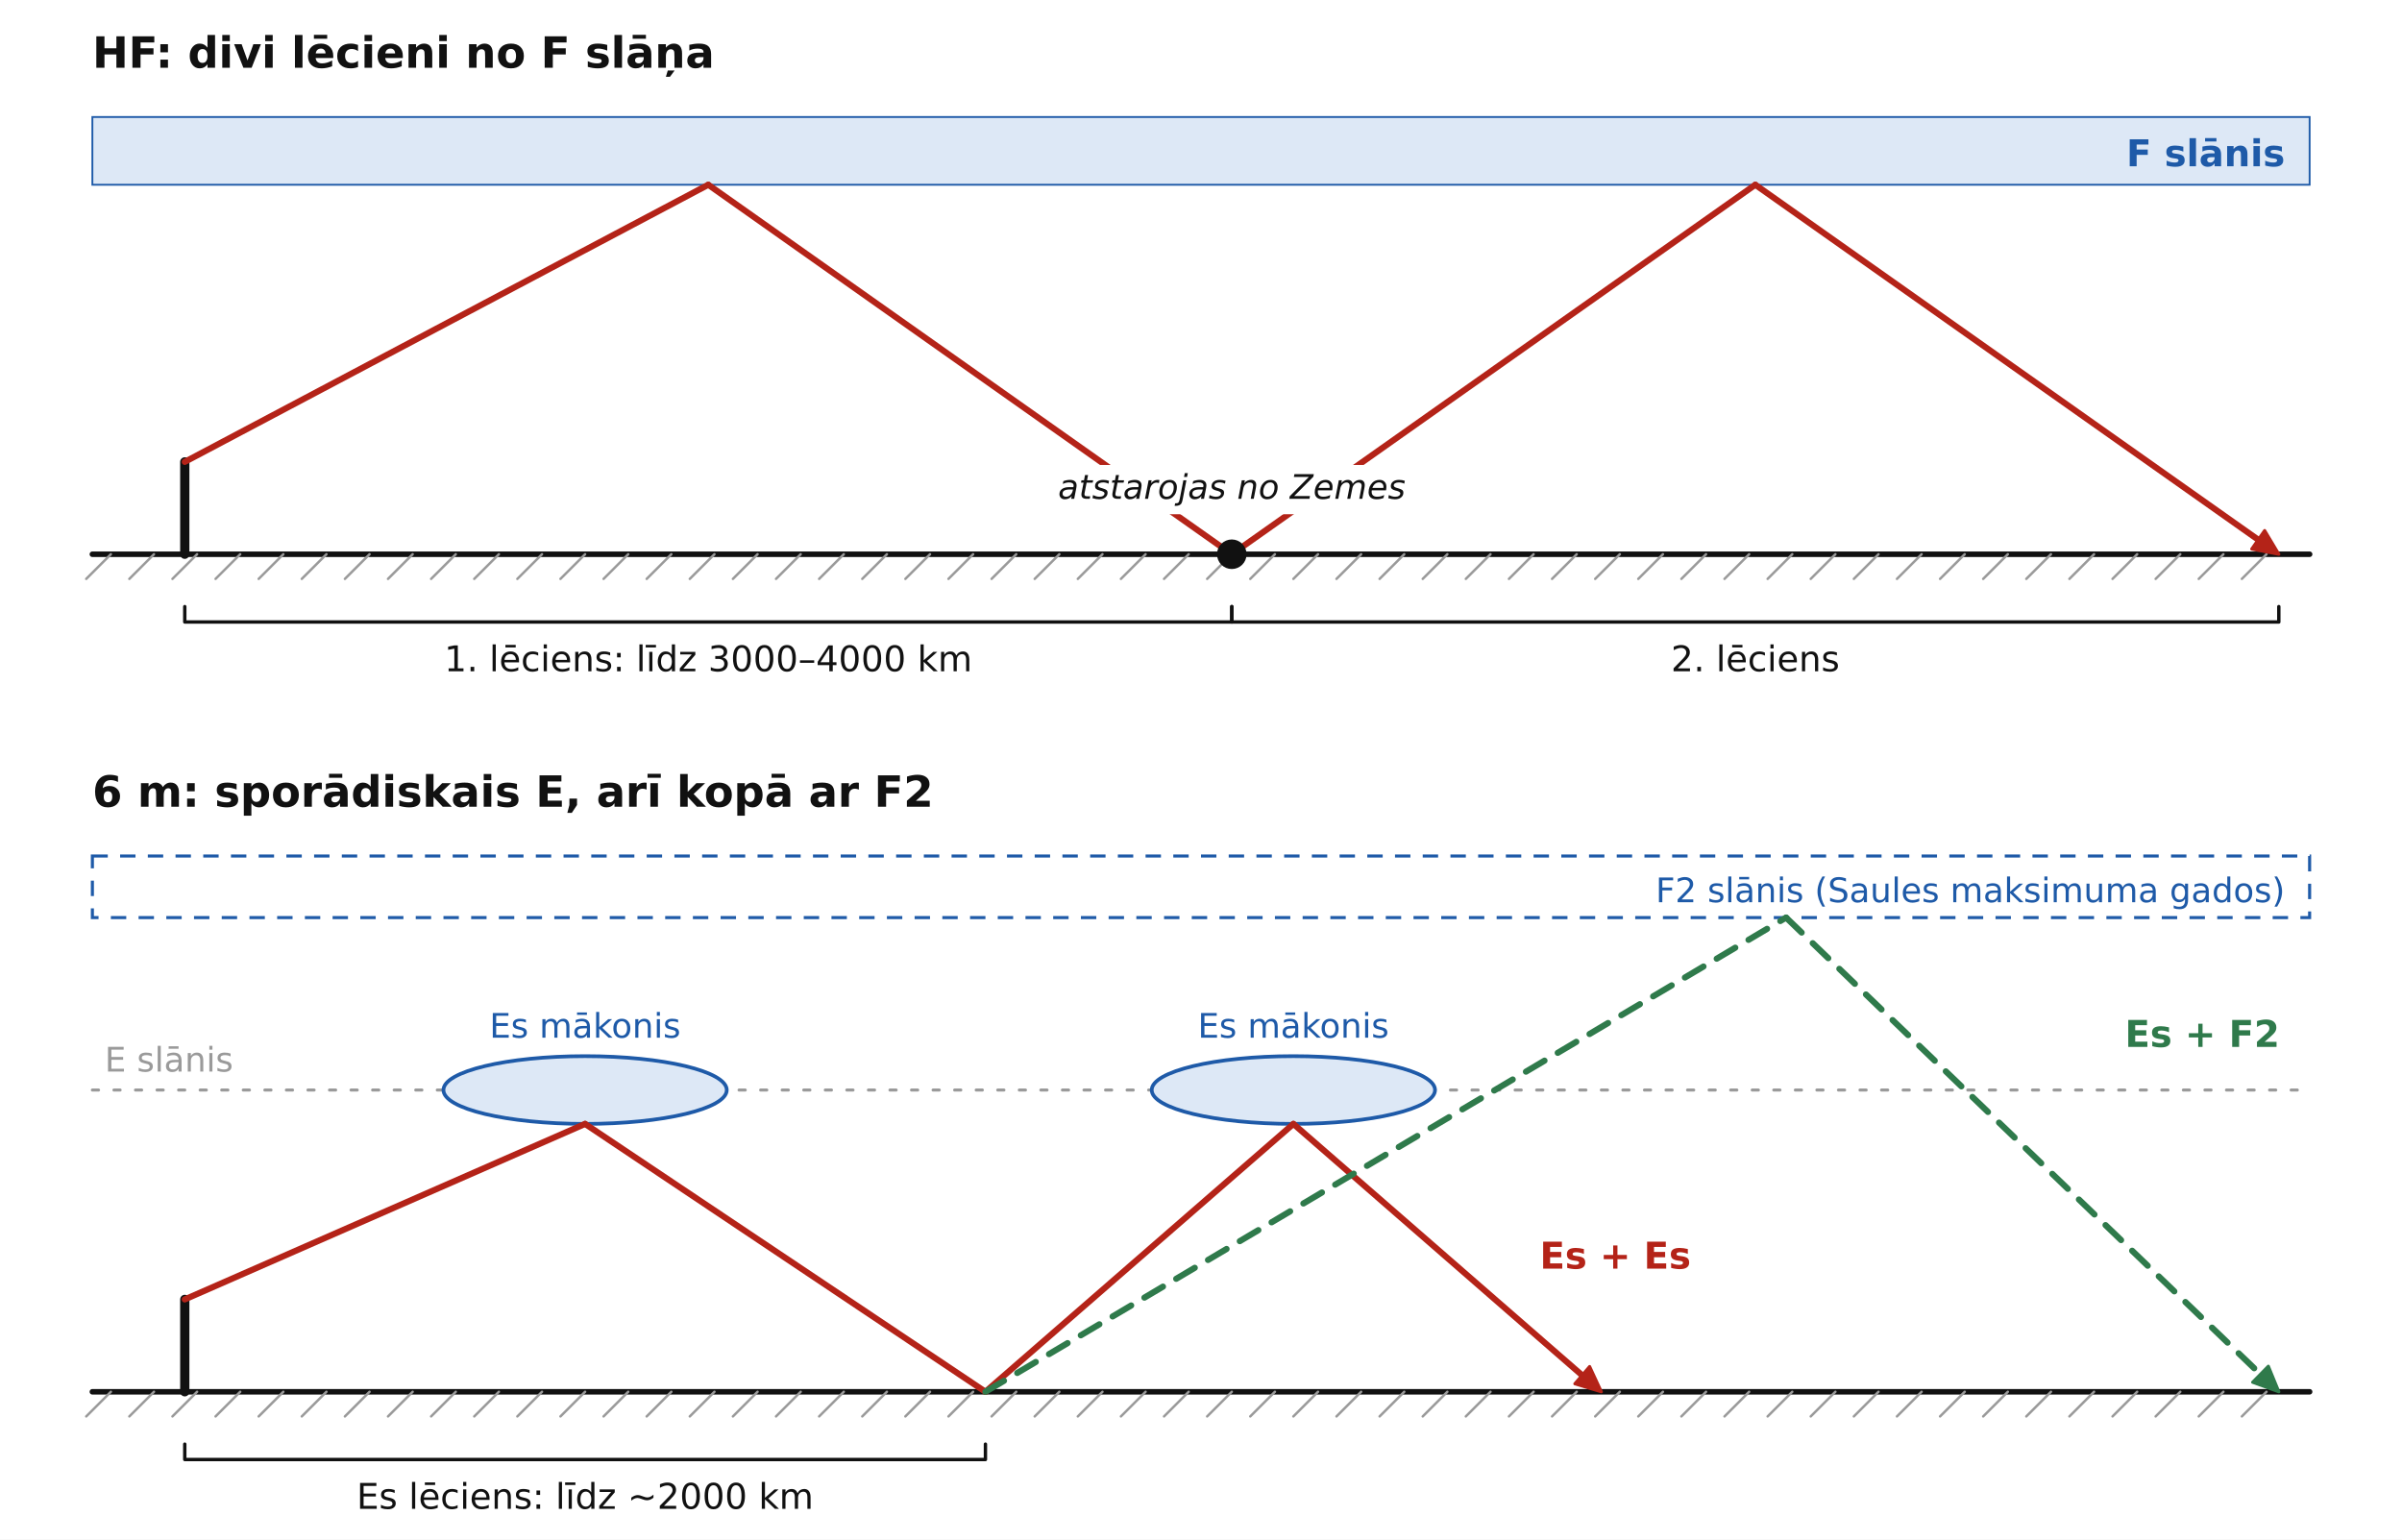
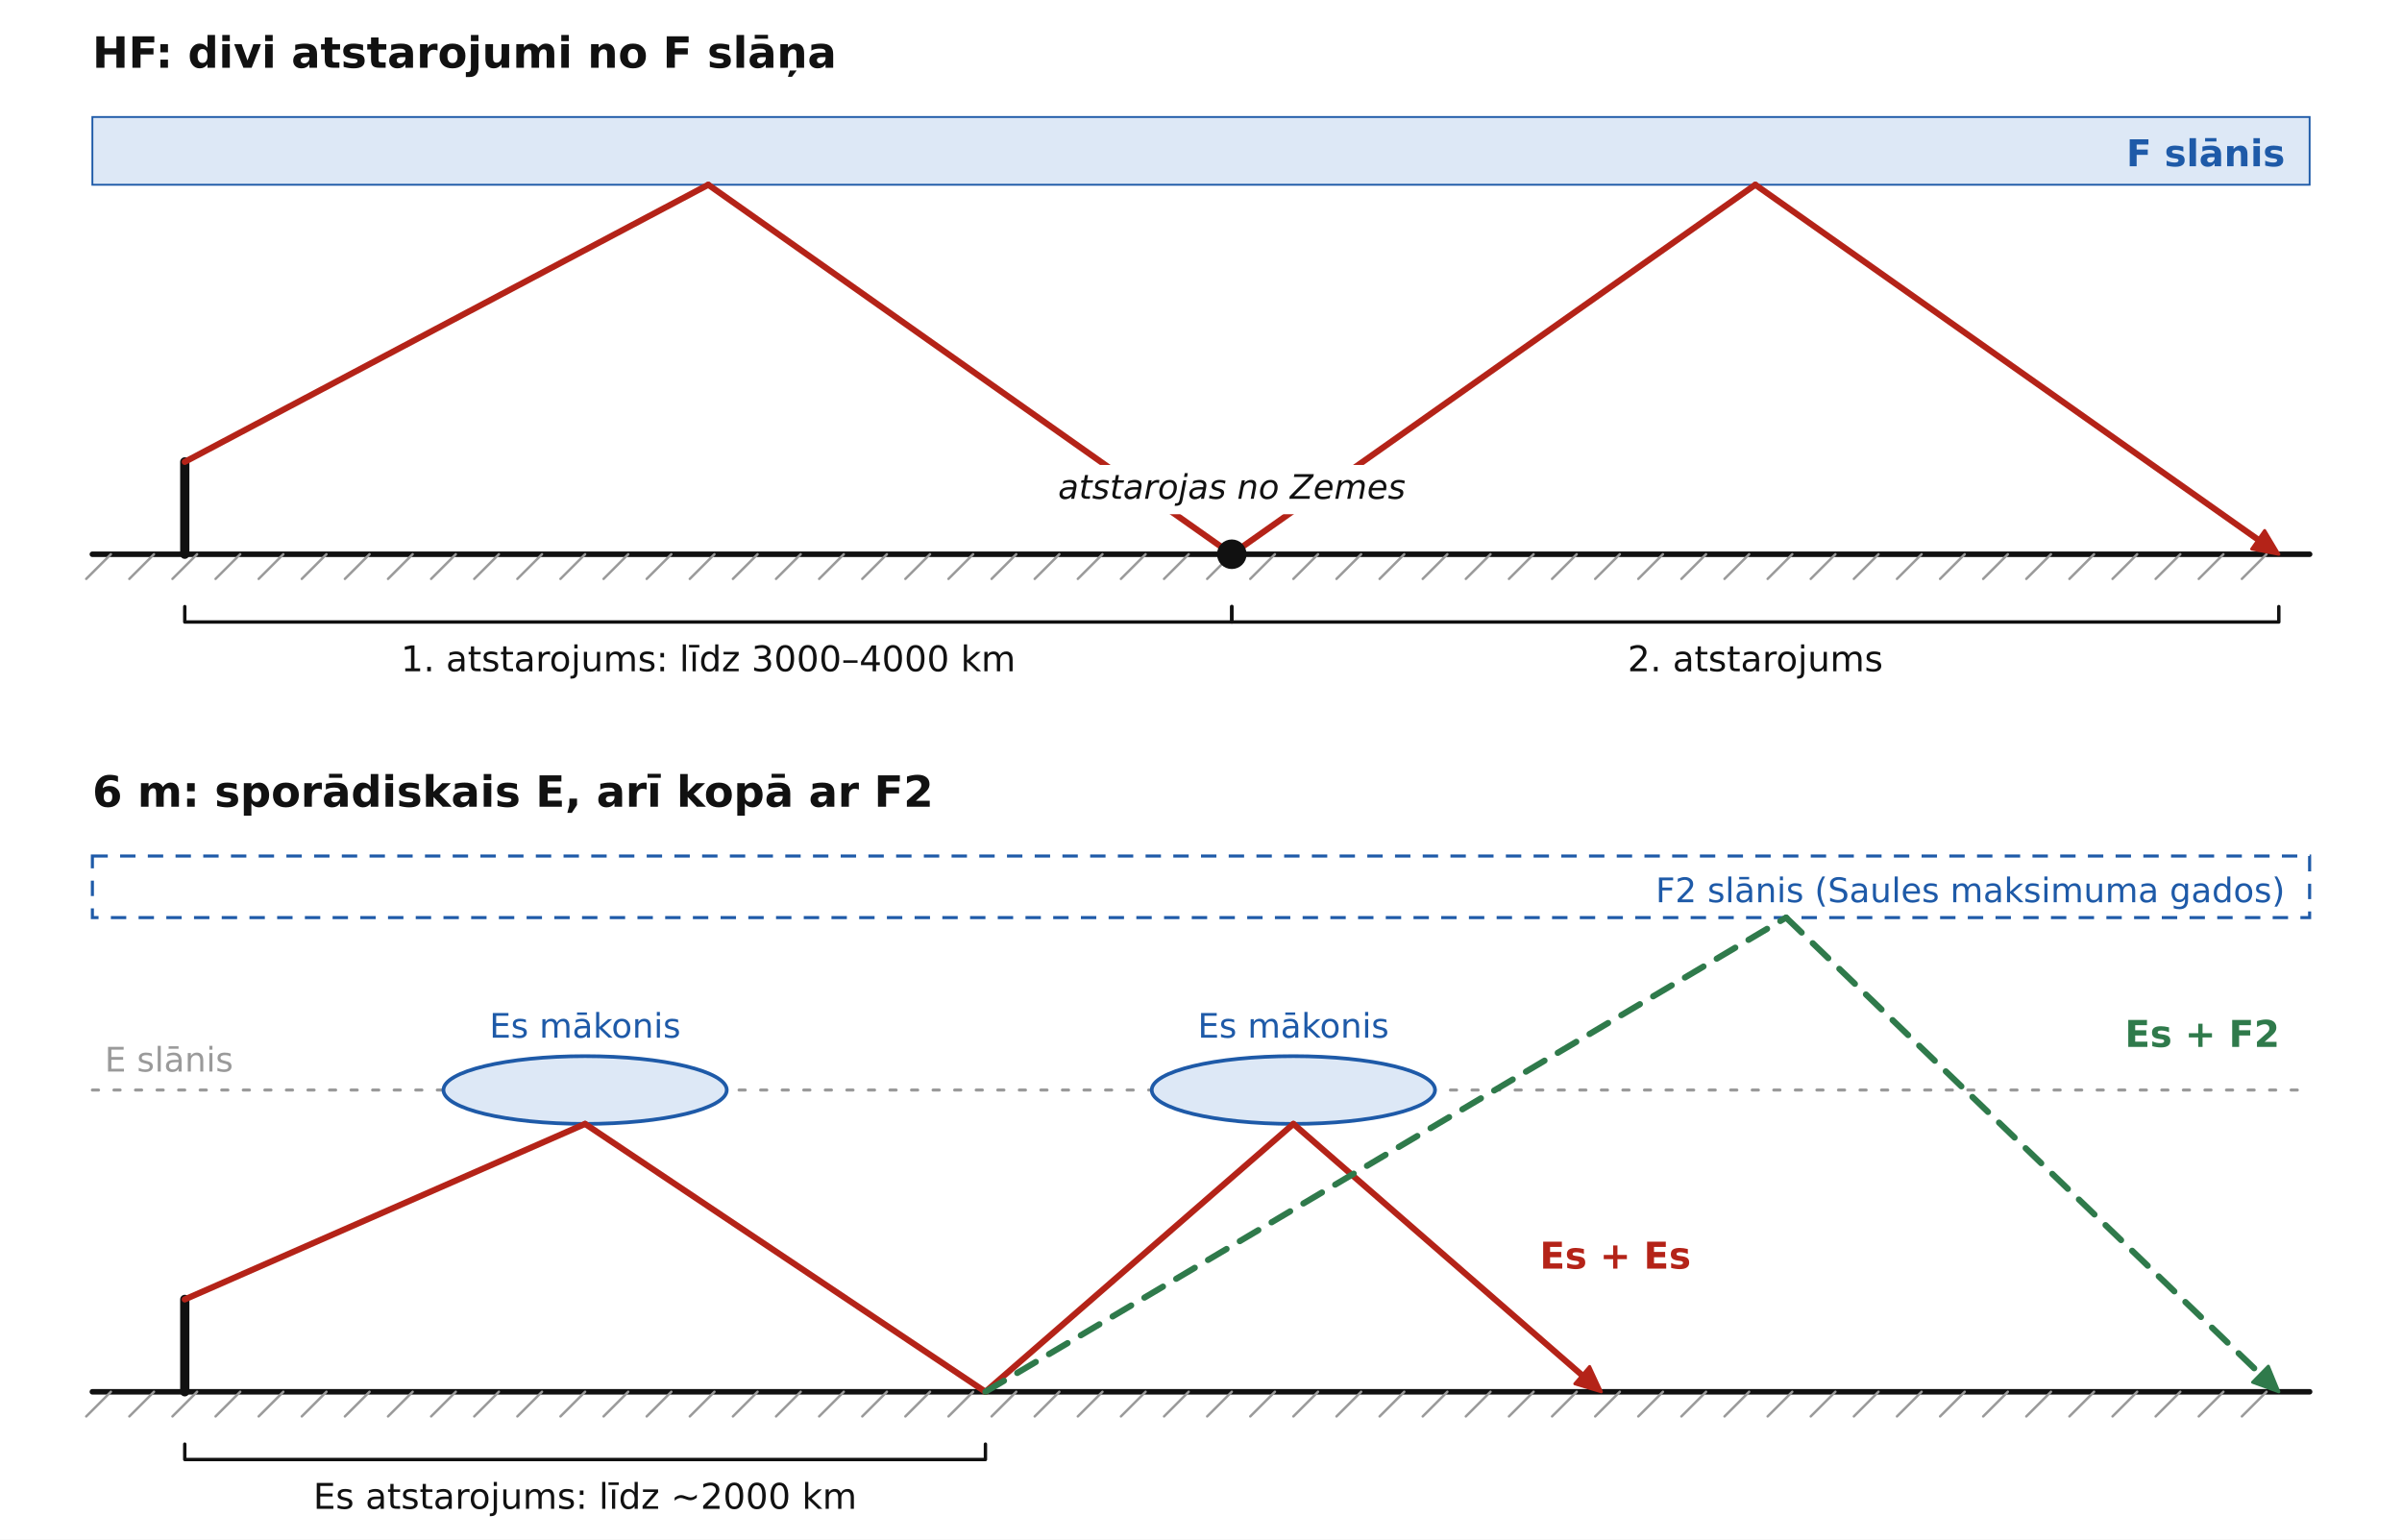
<svg xmlns="http://www.w3.org/2000/svg" viewBox="0 0 780 500" width="780" height="500" font-family="DejaVu Sans, Arial, Helvetica, sans-serif">
  <rect x="0" y="0" width="780" height="500" fill="white" />
-   <text x="30.0" y="22.0" text-anchor="start" font-size="14" fill="#111111" font-weight="bold">HF: divi lēcieni no F slāņa</text>
+   <text x="30.0" y="22.0" text-anchor="start" font-size="14" fill="#111111" font-weight="bold">HF: divi atstarojumi no F slāņa</text>
  <rect x="30.0" y="38.0" width="720.0" height="22.0" rx="0" fill="#dde8f6" stroke="#1e5aa8" stroke-width="0.6" />
  <text x="742.0" y="54.0" text-anchor="end" font-size="12" fill="#1e5aa8" font-weight="bold">F slānis</text>
  <line x1="30.0" y1="180.0" x2="750.0" y2="180.0" stroke="#111111" stroke-width="1.8" stroke-linecap="round" />
  <line x1="36.0" y1="180.0" x2="28.0" y2="188.0" stroke="#9a9a9a" stroke-width="0.8" stroke-linecap="round" />
  <line x1="50.0" y1="180.0" x2="42.0" y2="188.0" stroke="#9a9a9a" stroke-width="0.8" stroke-linecap="round" />
  <line x1="64.0" y1="180.0" x2="56.0" y2="188.0" stroke="#9a9a9a" stroke-width="0.8" stroke-linecap="round" />
  <line x1="78.0" y1="180.0" x2="70.0" y2="188.0" stroke="#9a9a9a" stroke-width="0.8" stroke-linecap="round" />
  <line x1="92.0" y1="180.0" x2="84.0" y2="188.0" stroke="#9a9a9a" stroke-width="0.8" stroke-linecap="round" />
  <line x1="106.0" y1="180.0" x2="98.0" y2="188.0" stroke="#9a9a9a" stroke-width="0.8" stroke-linecap="round" />
  <line x1="120.0" y1="180.0" x2="112.0" y2="188.0" stroke="#9a9a9a" stroke-width="0.8" stroke-linecap="round" />
  <line x1="134.0" y1="180.0" x2="126.0" y2="188.0" stroke="#9a9a9a" stroke-width="0.8" stroke-linecap="round" />
  <line x1="148.0" y1="180.0" x2="140.0" y2="188.0" stroke="#9a9a9a" stroke-width="0.8" stroke-linecap="round" />
  <line x1="162.0" y1="180.0" x2="154.0" y2="188.0" stroke="#9a9a9a" stroke-width="0.8" stroke-linecap="round" />
  <line x1="176.0" y1="180.0" x2="168.0" y2="188.0" stroke="#9a9a9a" stroke-width="0.8" stroke-linecap="round" />
  <line x1="190.0" y1="180.0" x2="182.0" y2="188.0" stroke="#9a9a9a" stroke-width="0.8" stroke-linecap="round" />
  <line x1="204.0" y1="180.0" x2="196.0" y2="188.0" stroke="#9a9a9a" stroke-width="0.8" stroke-linecap="round" />
  <line x1="218.0" y1="180.0" x2="210.0" y2="188.0" stroke="#9a9a9a" stroke-width="0.8" stroke-linecap="round" />
  <line x1="232.0" y1="180.0" x2="224.0" y2="188.0" stroke="#9a9a9a" stroke-width="0.8" stroke-linecap="round" />
  <line x1="246.0" y1="180.0" x2="238.0" y2="188.0" stroke="#9a9a9a" stroke-width="0.8" stroke-linecap="round" />
  <line x1="260.0" y1="180.0" x2="252.0" y2="188.0" stroke="#9a9a9a" stroke-width="0.8" stroke-linecap="round" />
  <line x1="274.0" y1="180.0" x2="266.0" y2="188.0" stroke="#9a9a9a" stroke-width="0.8" stroke-linecap="round" />
  <line x1="288.0" y1="180.0" x2="280.0" y2="188.0" stroke="#9a9a9a" stroke-width="0.8" stroke-linecap="round" />
  <line x1="302.0" y1="180.0" x2="294.0" y2="188.0" stroke="#9a9a9a" stroke-width="0.8" stroke-linecap="round" />
  <line x1="316.0" y1="180.0" x2="308.0" y2="188.0" stroke="#9a9a9a" stroke-width="0.8" stroke-linecap="round" />
  <line x1="330.0" y1="180.0" x2="322.0" y2="188.0" stroke="#9a9a9a" stroke-width="0.8" stroke-linecap="round" />
  <line x1="344.0" y1="180.0" x2="336.0" y2="188.0" stroke="#9a9a9a" stroke-width="0.8" stroke-linecap="round" />
  <line x1="358.0" y1="180.0" x2="350.0" y2="188.0" stroke="#9a9a9a" stroke-width="0.8" stroke-linecap="round" />
  <line x1="372.0" y1="180.0" x2="364.0" y2="188.0" stroke="#9a9a9a" stroke-width="0.8" stroke-linecap="round" />
  <line x1="386.0" y1="180.0" x2="378.0" y2="188.0" stroke="#9a9a9a" stroke-width="0.8" stroke-linecap="round" />
  <line x1="400.0" y1="180.0" x2="392.0" y2="188.0" stroke="#9a9a9a" stroke-width="0.8" stroke-linecap="round" />
  <line x1="414.0" y1="180.0" x2="406.0" y2="188.0" stroke="#9a9a9a" stroke-width="0.8" stroke-linecap="round" />
  <line x1="428.0" y1="180.0" x2="420.0" y2="188.0" stroke="#9a9a9a" stroke-width="0.8" stroke-linecap="round" />
  <line x1="442.0" y1="180.0" x2="434.0" y2="188.0" stroke="#9a9a9a" stroke-width="0.8" stroke-linecap="round" />
  <line x1="456.0" y1="180.0" x2="448.0" y2="188.0" stroke="#9a9a9a" stroke-width="0.8" stroke-linecap="round" />
  <line x1="470.0" y1="180.0" x2="462.0" y2="188.0" stroke="#9a9a9a" stroke-width="0.8" stroke-linecap="round" />
  <line x1="484.0" y1="180.0" x2="476.0" y2="188.0" stroke="#9a9a9a" stroke-width="0.8" stroke-linecap="round" />
  <line x1="498.0" y1="180.0" x2="490.0" y2="188.0" stroke="#9a9a9a" stroke-width="0.8" stroke-linecap="round" />
  <line x1="512.0" y1="180.0" x2="504.0" y2="188.0" stroke="#9a9a9a" stroke-width="0.8" stroke-linecap="round" />
  <line x1="526.0" y1="180.0" x2="518.0" y2="188.0" stroke="#9a9a9a" stroke-width="0.8" stroke-linecap="round" />
  <line x1="540.0" y1="180.0" x2="532.0" y2="188.0" stroke="#9a9a9a" stroke-width="0.8" stroke-linecap="round" />
  <line x1="554.0" y1="180.0" x2="546.0" y2="188.0" stroke="#9a9a9a" stroke-width="0.8" stroke-linecap="round" />
  <line x1="568.0" y1="180.0" x2="560.0" y2="188.0" stroke="#9a9a9a" stroke-width="0.8" stroke-linecap="round" />
  <line x1="582.0" y1="180.0" x2="574.0" y2="188.0" stroke="#9a9a9a" stroke-width="0.8" stroke-linecap="round" />
  <line x1="596.0" y1="180.0" x2="588.0" y2="188.0" stroke="#9a9a9a" stroke-width="0.8" stroke-linecap="round" />
  <line x1="610.0" y1="180.0" x2="602.0" y2="188.0" stroke="#9a9a9a" stroke-width="0.8" stroke-linecap="round" />
  <line x1="624.0" y1="180.0" x2="616.0" y2="188.0" stroke="#9a9a9a" stroke-width="0.8" stroke-linecap="round" />
  <line x1="638.0" y1="180.0" x2="630.0" y2="188.0" stroke="#9a9a9a" stroke-width="0.8" stroke-linecap="round" />
  <line x1="652.0" y1="180.0" x2="644.0" y2="188.0" stroke="#9a9a9a" stroke-width="0.8" stroke-linecap="round" />
  <line x1="666.0" y1="180.0" x2="658.0" y2="188.0" stroke="#9a9a9a" stroke-width="0.8" stroke-linecap="round" />
  <line x1="680.0" y1="180.0" x2="672.0" y2="188.0" stroke="#9a9a9a" stroke-width="0.8" stroke-linecap="round" />
  <line x1="694.0" y1="180.0" x2="686.0" y2="188.0" stroke="#9a9a9a" stroke-width="0.8" stroke-linecap="round" />
  <line x1="708.0" y1="180.0" x2="700.0" y2="188.0" stroke="#9a9a9a" stroke-width="0.8" stroke-linecap="round" />
  <line x1="722.0" y1="180.0" x2="714.0" y2="188.0" stroke="#9a9a9a" stroke-width="0.8" stroke-linecap="round" />
  <line x1="736.0" y1="180.0" x2="728.0" y2="188.0" stroke="#9a9a9a" stroke-width="0.8" stroke-linecap="round" />
  <line x1="60.0" y1="180.0" x2="60.0" y2="150.0" stroke="#111111" stroke-width="3" stroke-linecap="round" />
  <line x1="60.0" y1="150.0" x2="230.0" y2="60.0" stroke="#b42318" stroke-width="2" stroke-linecap="round" />
  <line x1="230.0" y1="60.0" x2="400.0" y2="180.0" stroke="#b42318" stroke-width="2" stroke-linecap="round" />
  <line x1="400.0" y1="180.0" x2="570.0" y2="60.0" stroke="#b42318" stroke-width="2" stroke-linecap="round" />
  <line x1="570.0" y1="60.0" x2="735.6" y2="176.9" stroke="#b42318" stroke-width="2" stroke-linecap="round" />
  <polygon points="740.0,180.0 731.2,178.3 735.4,172.3" fill="#b42318" stroke="#b42318" stroke-width="1" stroke-linejoin="round" stroke-linecap="round" />
  <circle cx="400.0" cy="180.0" r="4.0" fill="#111111" stroke="#111111" stroke-width="1.6" />
  <rect x="334.3" y="151.0" width="131.4" height="16.0" fill="white" stroke="none" />
  <text x="400.0" y="162.0" text-anchor="middle" font-size="11" fill="#111111" font-style="italic">atstarojas no Zemes</text>
  <polyline points="60.0,197.0 60.0,202.0 400.0,202.0 400.0,197.0" fill="none" stroke="#111111" stroke-width="1.1" stroke-linejoin="round" stroke-linecap="round" />
-   <text x="230.0" y="218.0" text-anchor="middle" font-size="11.5" fill="#111111">1. lēciens: līdz 3000–4000 km</text>
+   <text x="230.0" y="218.0" text-anchor="middle" font-size="11.5" fill="#111111">1. atstarojums: līdz 3000–4000 km</text>
  <polyline points="400.0,197.0 400.0,202.0 740.0,202.0 740.0,197.0" fill="none" stroke="#111111" stroke-width="1.1" stroke-linejoin="round" stroke-linecap="round" />
-   <text x="570.0" y="218.0" text-anchor="middle" font-size="11.5" fill="#111111">2. lēciens</text>
+   <text x="570.0" y="218.0" text-anchor="middle" font-size="11.5" fill="#111111">2. atstarojums</text>
  <text x="30.0" y="262.0" text-anchor="start" font-size="14" fill="#111111" font-weight="bold">6 m: sporādiskais E, arī kopā ar F2</text>
  <rect x="30.0" y="278.0" width="720.0" height="20.0" rx="0" fill="white" stroke="#1e5aa8" stroke-width="1" stroke-dasharray="5 4" />
  <text x="742.0" y="293.0" text-anchor="end" font-size="11" fill="#1e5aa8">F2 slānis (Saules maksimuma gados)</text>
  <line x1="30.0" y1="354.0" x2="750.0" y2="354.0" stroke="#9a9a9a" stroke-width="1" stroke-dasharray="2 5" stroke-linecap="round" />
  <text x="34.0" y="348.0" text-anchor="start" font-size="11" fill="#9a9a9a">E slānis</text>
  <ellipse cx="190" cy="354" rx="46" ry="11" fill="#dde8f6" stroke="#1e5aa8" stroke-width="1.2" />
  <ellipse cx="420" cy="354" rx="46" ry="11" fill="#dde8f6" stroke="#1e5aa8" stroke-width="1.2" />
  <text x="190.0" y="337.0" text-anchor="middle" font-size="11" fill="#1e5aa8">Es mākonis</text>
  <text x="420.0" y="337.0" text-anchor="middle" font-size="11" fill="#1e5aa8">Es mākonis</text>
  <line x1="30.0" y1="452.0" x2="750.0" y2="452.0" stroke="#111111" stroke-width="1.8" stroke-linecap="round" />
  <line x1="36.0" y1="452.0" x2="28.0" y2="460.0" stroke="#9a9a9a" stroke-width="0.8" stroke-linecap="round" />
  <line x1="50.0" y1="452.0" x2="42.0" y2="460.0" stroke="#9a9a9a" stroke-width="0.8" stroke-linecap="round" />
  <line x1="64.0" y1="452.0" x2="56.0" y2="460.0" stroke="#9a9a9a" stroke-width="0.8" stroke-linecap="round" />
  <line x1="78.0" y1="452.0" x2="70.0" y2="460.0" stroke="#9a9a9a" stroke-width="0.8" stroke-linecap="round" />
  <line x1="92.0" y1="452.0" x2="84.0" y2="460.0" stroke="#9a9a9a" stroke-width="0.8" stroke-linecap="round" />
  <line x1="106.0" y1="452.0" x2="98.0" y2="460.0" stroke="#9a9a9a" stroke-width="0.8" stroke-linecap="round" />
  <line x1="120.0" y1="452.0" x2="112.0" y2="460.0" stroke="#9a9a9a" stroke-width="0.8" stroke-linecap="round" />
  <line x1="134.0" y1="452.0" x2="126.0" y2="460.0" stroke="#9a9a9a" stroke-width="0.8" stroke-linecap="round" />
  <line x1="148.0" y1="452.0" x2="140.0" y2="460.0" stroke="#9a9a9a" stroke-width="0.8" stroke-linecap="round" />
  <line x1="162.0" y1="452.0" x2="154.0" y2="460.0" stroke="#9a9a9a" stroke-width="0.8" stroke-linecap="round" />
  <line x1="176.0" y1="452.0" x2="168.0" y2="460.0" stroke="#9a9a9a" stroke-width="0.8" stroke-linecap="round" />
  <line x1="190.0" y1="452.0" x2="182.0" y2="460.0" stroke="#9a9a9a" stroke-width="0.8" stroke-linecap="round" />
  <line x1="204.0" y1="452.0" x2="196.0" y2="460.0" stroke="#9a9a9a" stroke-width="0.8" stroke-linecap="round" />
  <line x1="218.0" y1="452.0" x2="210.0" y2="460.0" stroke="#9a9a9a" stroke-width="0.8" stroke-linecap="round" />
  <line x1="232.0" y1="452.0" x2="224.0" y2="460.0" stroke="#9a9a9a" stroke-width="0.8" stroke-linecap="round" />
  <line x1="246.0" y1="452.0" x2="238.0" y2="460.0" stroke="#9a9a9a" stroke-width="0.8" stroke-linecap="round" />
  <line x1="260.0" y1="452.0" x2="252.0" y2="460.0" stroke="#9a9a9a" stroke-width="0.8" stroke-linecap="round" />
  <line x1="274.0" y1="452.0" x2="266.0" y2="460.0" stroke="#9a9a9a" stroke-width="0.8" stroke-linecap="round" />
  <line x1="288.0" y1="452.0" x2="280.0" y2="460.0" stroke="#9a9a9a" stroke-width="0.8" stroke-linecap="round" />
  <line x1="302.0" y1="452.0" x2="294.0" y2="460.0" stroke="#9a9a9a" stroke-width="0.8" stroke-linecap="round" />
  <line x1="316.0" y1="452.0" x2="308.0" y2="460.0" stroke="#9a9a9a" stroke-width="0.8" stroke-linecap="round" />
  <line x1="330.0" y1="452.0" x2="322.0" y2="460.0" stroke="#9a9a9a" stroke-width="0.8" stroke-linecap="round" />
  <line x1="344.0" y1="452.0" x2="336.0" y2="460.0" stroke="#9a9a9a" stroke-width="0.8" stroke-linecap="round" />
  <line x1="358.0" y1="452.0" x2="350.0" y2="460.0" stroke="#9a9a9a" stroke-width="0.8" stroke-linecap="round" />
  <line x1="372.0" y1="452.0" x2="364.0" y2="460.0" stroke="#9a9a9a" stroke-width="0.8" stroke-linecap="round" />
  <line x1="386.0" y1="452.0" x2="378.0" y2="460.0" stroke="#9a9a9a" stroke-width="0.8" stroke-linecap="round" />
  <line x1="400.0" y1="452.0" x2="392.0" y2="460.0" stroke="#9a9a9a" stroke-width="0.8" stroke-linecap="round" />
  <line x1="414.0" y1="452.0" x2="406.0" y2="460.0" stroke="#9a9a9a" stroke-width="0.8" stroke-linecap="round" />
  <line x1="428.0" y1="452.0" x2="420.0" y2="460.0" stroke="#9a9a9a" stroke-width="0.8" stroke-linecap="round" />
  <line x1="442.0" y1="452.0" x2="434.0" y2="460.0" stroke="#9a9a9a" stroke-width="0.8" stroke-linecap="round" />
  <line x1="456.0" y1="452.0" x2="448.0" y2="460.0" stroke="#9a9a9a" stroke-width="0.8" stroke-linecap="round" />
  <line x1="470.0" y1="452.0" x2="462.0" y2="460.0" stroke="#9a9a9a" stroke-width="0.8" stroke-linecap="round" />
  <line x1="484.0" y1="452.0" x2="476.0" y2="460.0" stroke="#9a9a9a" stroke-width="0.8" stroke-linecap="round" />
  <line x1="498.0" y1="452.0" x2="490.0" y2="460.0" stroke="#9a9a9a" stroke-width="0.8" stroke-linecap="round" />
  <line x1="512.0" y1="452.0" x2="504.0" y2="460.0" stroke="#9a9a9a" stroke-width="0.8" stroke-linecap="round" />
  <line x1="526.0" y1="452.0" x2="518.0" y2="460.0" stroke="#9a9a9a" stroke-width="0.8" stroke-linecap="round" />
  <line x1="540.0" y1="452.0" x2="532.0" y2="460.0" stroke="#9a9a9a" stroke-width="0.8" stroke-linecap="round" />
  <line x1="554.0" y1="452.0" x2="546.0" y2="460.0" stroke="#9a9a9a" stroke-width="0.8" stroke-linecap="round" />
  <line x1="568.0" y1="452.0" x2="560.0" y2="460.0" stroke="#9a9a9a" stroke-width="0.8" stroke-linecap="round" />
  <line x1="582.0" y1="452.0" x2="574.0" y2="460.0" stroke="#9a9a9a" stroke-width="0.8" stroke-linecap="round" />
  <line x1="596.0" y1="452.0" x2="588.0" y2="460.0" stroke="#9a9a9a" stroke-width="0.8" stroke-linecap="round" />
  <line x1="610.0" y1="452.0" x2="602.0" y2="460.0" stroke="#9a9a9a" stroke-width="0.8" stroke-linecap="round" />
  <line x1="624.0" y1="452.0" x2="616.0" y2="460.0" stroke="#9a9a9a" stroke-width="0.8" stroke-linecap="round" />
  <line x1="638.0" y1="452.0" x2="630.0" y2="460.0" stroke="#9a9a9a" stroke-width="0.8" stroke-linecap="round" />
  <line x1="652.0" y1="452.0" x2="644.0" y2="460.0" stroke="#9a9a9a" stroke-width="0.8" stroke-linecap="round" />
  <line x1="666.0" y1="452.0" x2="658.0" y2="460.0" stroke="#9a9a9a" stroke-width="0.8" stroke-linecap="round" />
  <line x1="680.0" y1="452.0" x2="672.0" y2="460.0" stroke="#9a9a9a" stroke-width="0.8" stroke-linecap="round" />
  <line x1="694.0" y1="452.0" x2="686.0" y2="460.0" stroke="#9a9a9a" stroke-width="0.8" stroke-linecap="round" />
  <line x1="708.0" y1="452.0" x2="700.0" y2="460.0" stroke="#9a9a9a" stroke-width="0.8" stroke-linecap="round" />
  <line x1="722.0" y1="452.0" x2="714.0" y2="460.0" stroke="#9a9a9a" stroke-width="0.8" stroke-linecap="round" />
  <line x1="736.0" y1="452.0" x2="728.0" y2="460.0" stroke="#9a9a9a" stroke-width="0.8" stroke-linecap="round" />
  <line x1="60.0" y1="452.0" x2="60.0" y2="422.0" stroke="#111111" stroke-width="3" stroke-linecap="round" />
  <line x1="60.0" y1="422.0" x2="190.0" y2="365.0" stroke="#b42318" stroke-width="2" stroke-linecap="round" />
  <line x1="190.0" y1="365.0" x2="320.0" y2="452.0" stroke="#b42318" stroke-width="2" stroke-linecap="round" />
  <line x1="320.0" y1="452.0" x2="420.0" y2="365.0" stroke="#b42318" stroke-width="2" stroke-linecap="round" />
  <line x1="420.0" y1="365.0" x2="515.9" y2="448.5" stroke="#b42318" stroke-width="2" stroke-linecap="round" />
  <polygon points="520.0,452.0 511.4,449.4 516.2,443.8" fill="#b42318" stroke="#b42318" stroke-width="1" stroke-linejoin="round" stroke-linecap="round" />
  <line x1="320.0" y1="452.0" x2="580.0" y2="298.0" stroke="#2f7a4b" stroke-width="2" stroke-dasharray="7 5" stroke-linecap="round" />
  <line x1="580.0" y1="298.0" x2="736.1" y2="448.3" stroke="#2f7a4b" stroke-width="2" stroke-dasharray="7 5" stroke-linecap="round" />
  <polygon points="740.0,452.0 731.5,448.9 736.6,443.7" fill="#2f7a4b" stroke="#2f7a4b" stroke-width="1" stroke-linejoin="round" stroke-linecap="round" />
  <text x="500.0" y="412.0" text-anchor="start" font-size="12" fill="#b42318" font-weight="bold">Es + Es</text>
  <text x="690.0" y="340.0" text-anchor="start" font-size="12" fill="#2f7a4b" font-weight="bold">Es + F2</text>
  <polyline points="60.0,469.0 60.0,474.0 320.0,474.0 320.0,469.0" fill="none" stroke="#111111" stroke-width="1.1" stroke-linejoin="round" stroke-linecap="round" />
-   <text x="190.0" y="490.0" text-anchor="middle" font-size="11.5" fill="#111111">Es lēciens: līdz ~2000 km</text>
+   <text x="190.0" y="490.0" text-anchor="middle" font-size="11.5" fill="#111111">Es atstarojums: līdz ~2000 km</text>
</svg>
